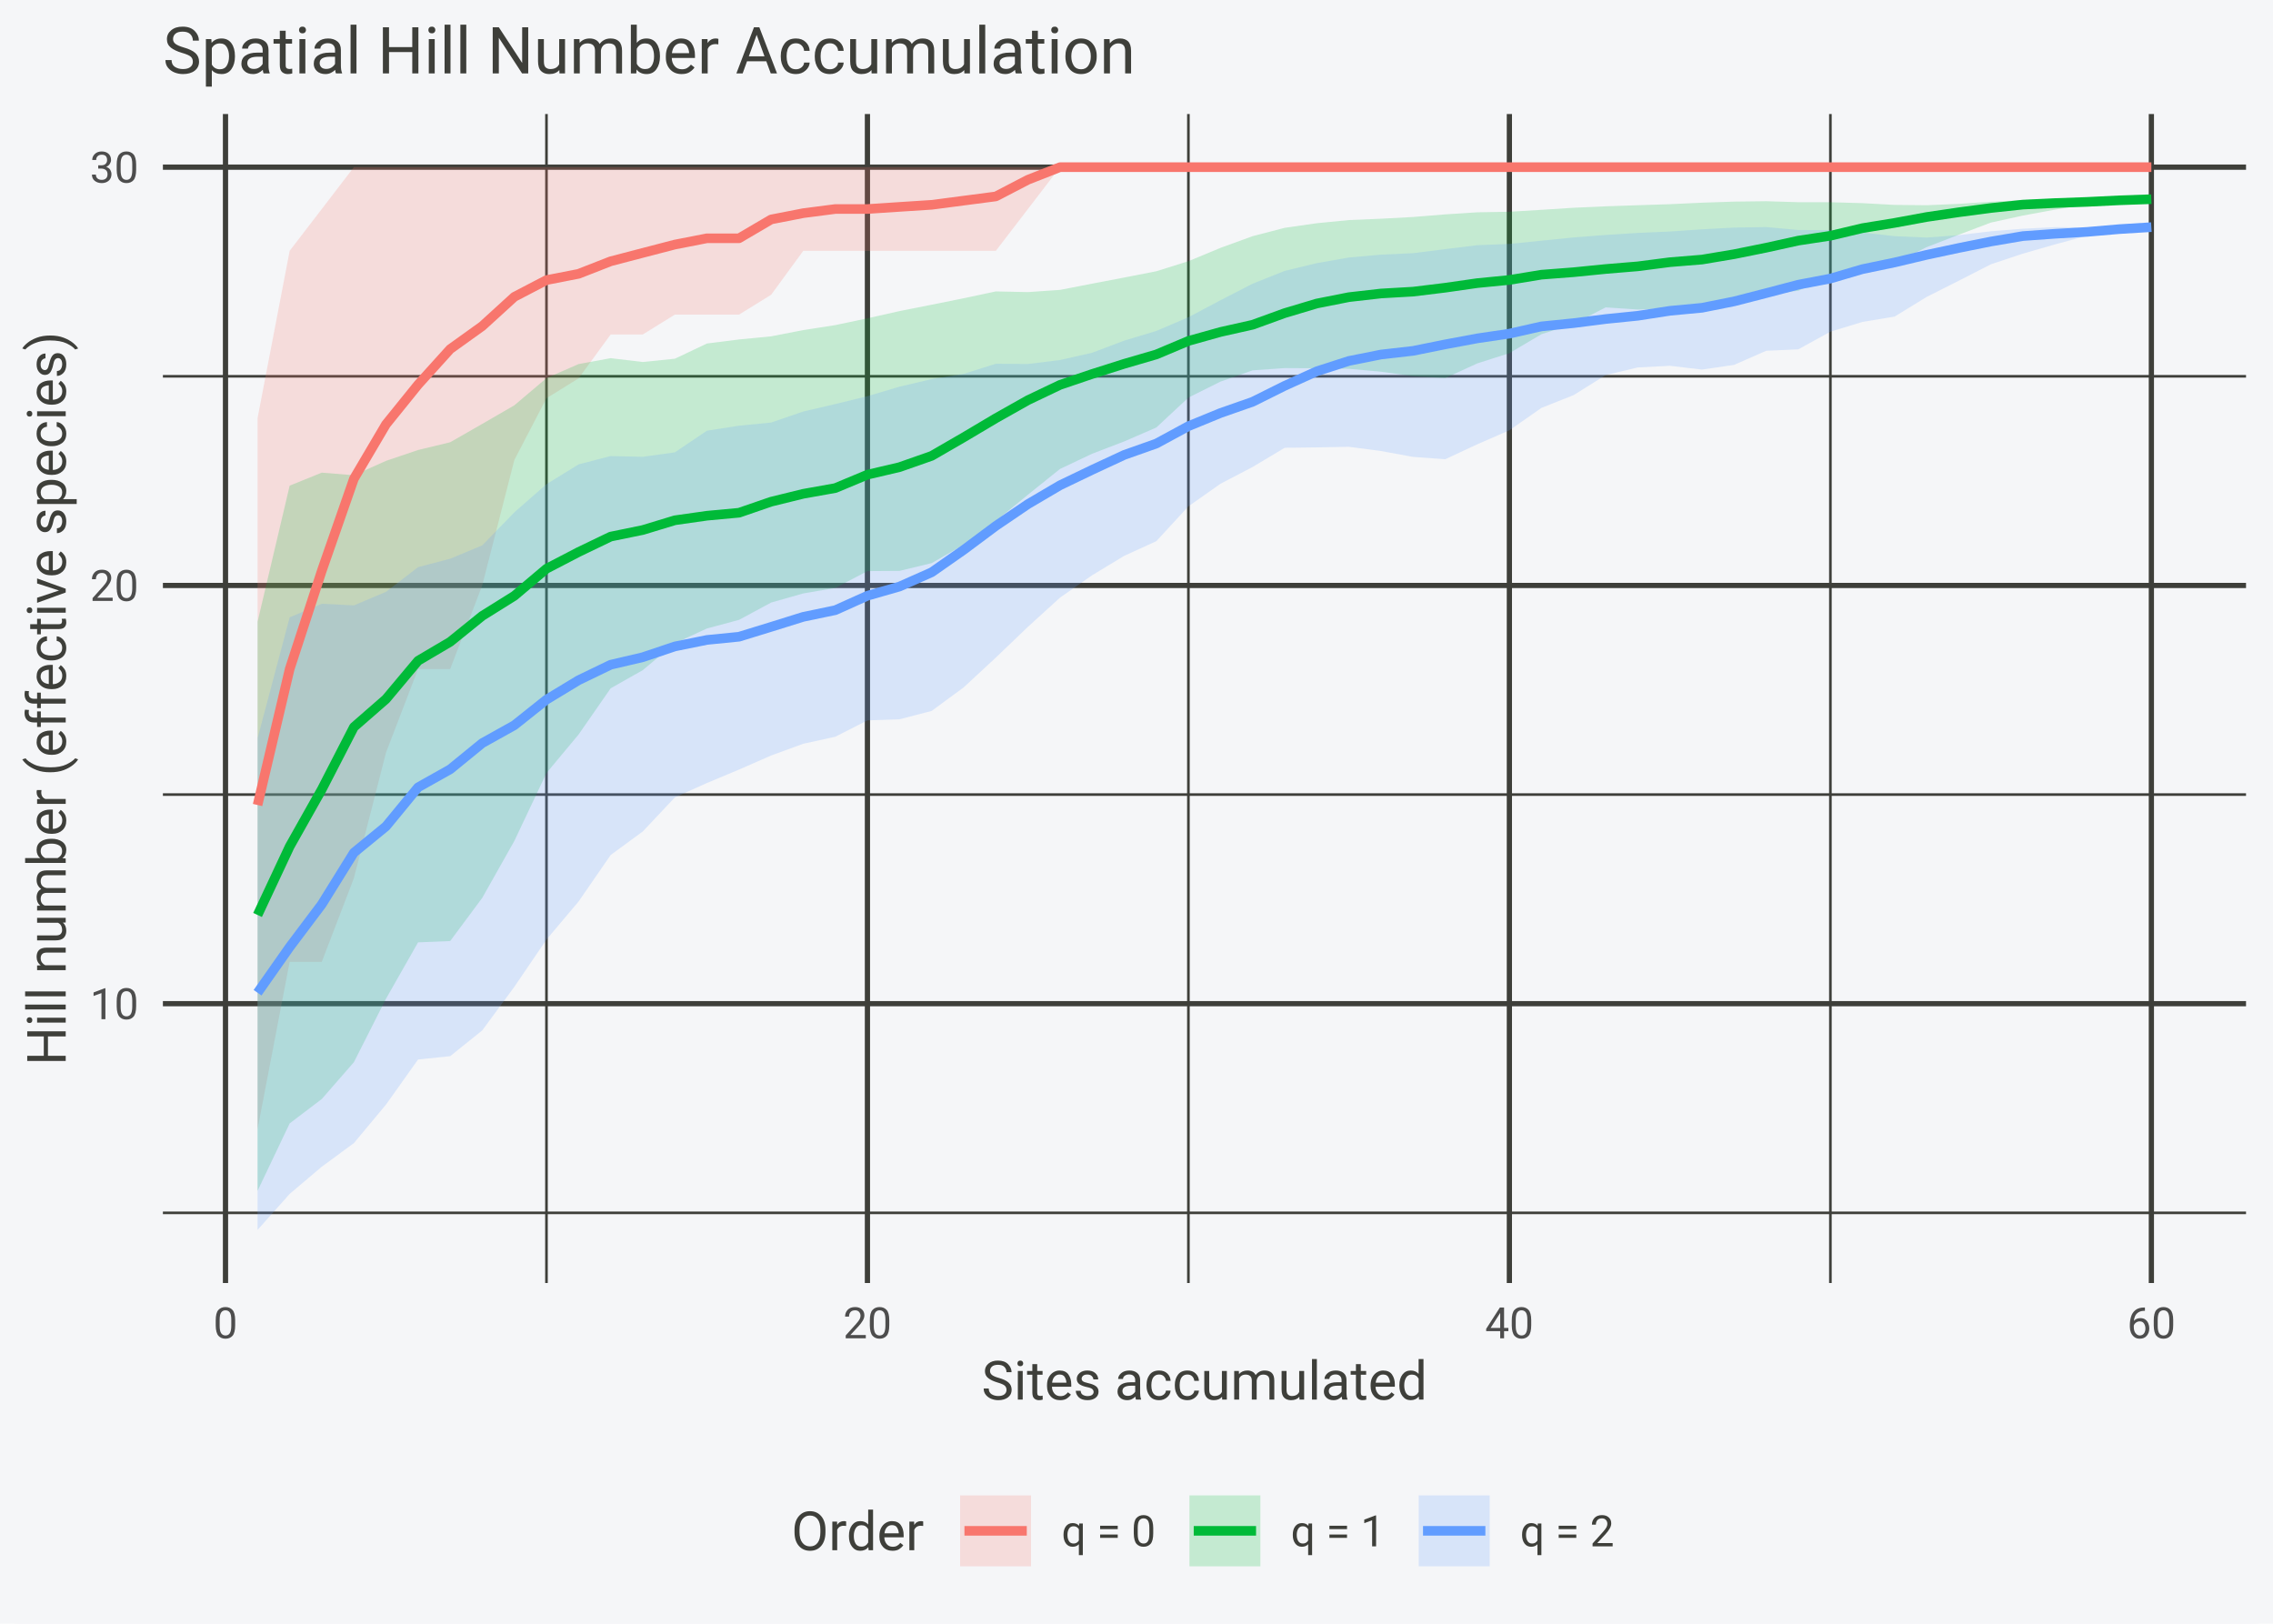
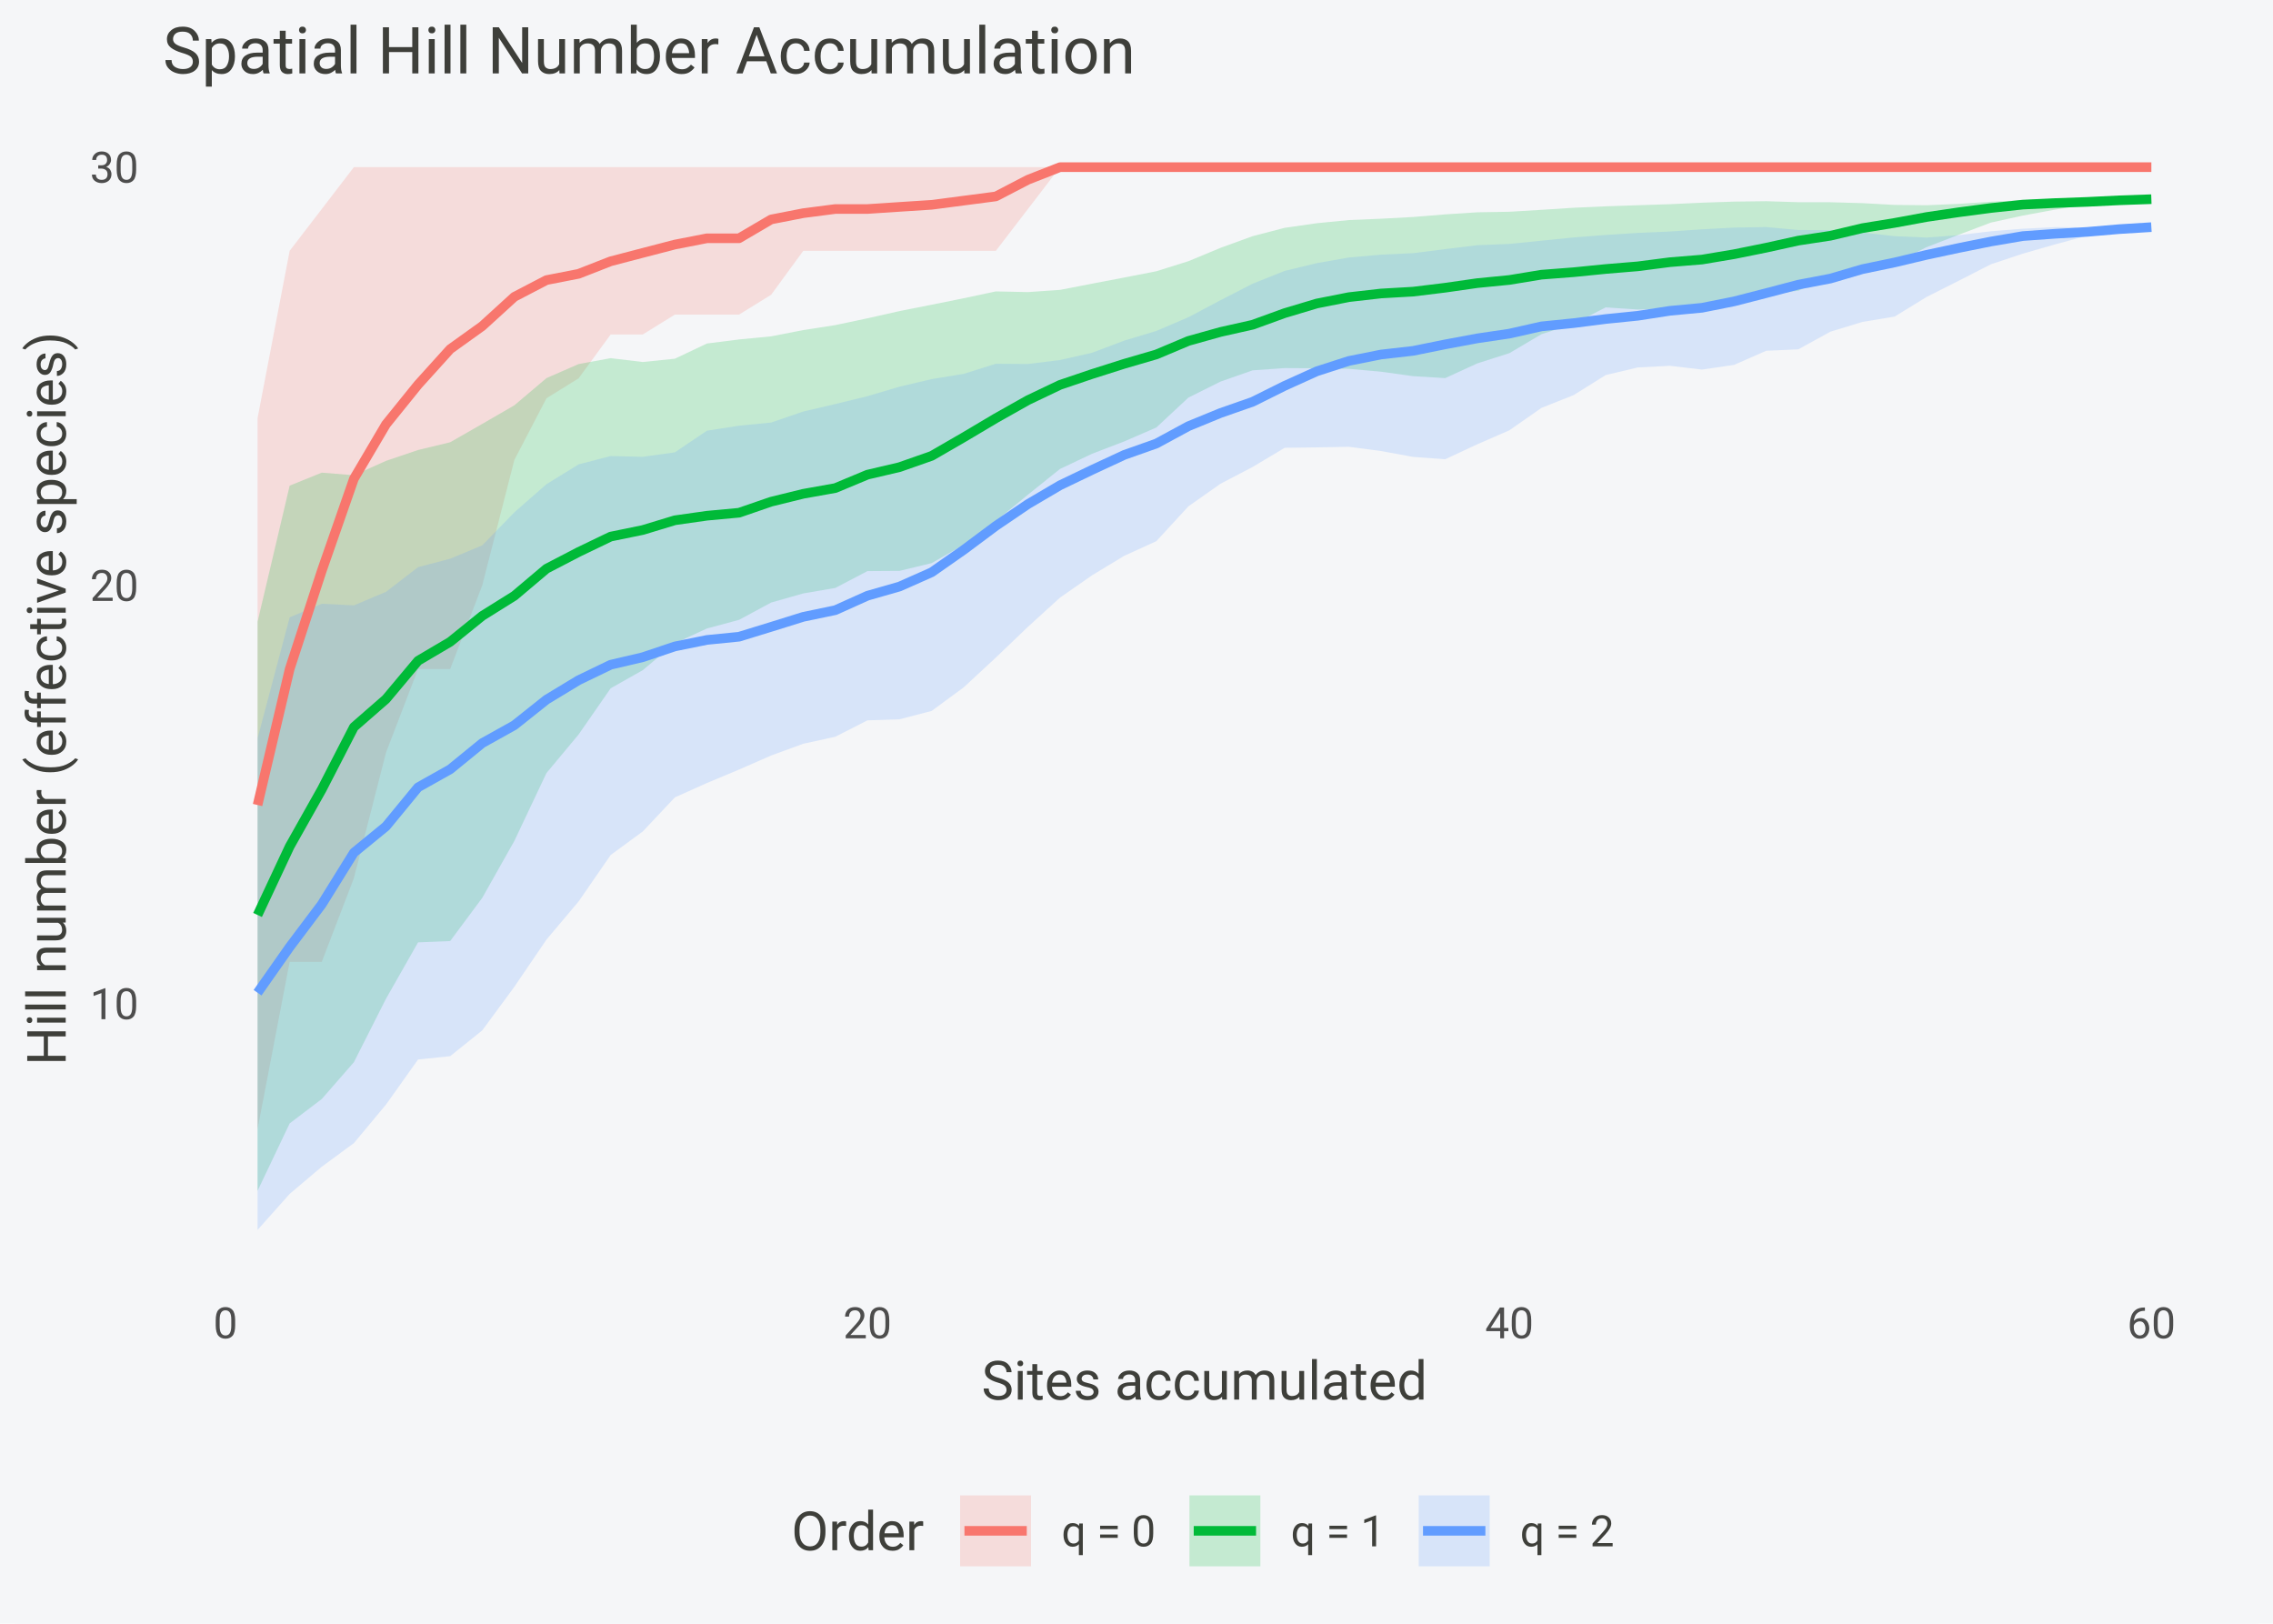
<svg xmlns="http://www.w3.org/2000/svg" width="504.00pt" height="360.00pt" viewBox="0 0 504.00 360.00">
  <g class="svglite">
    <defs>
      <style type="text/css">
    /* theme-aware-processed */
    .svglite line, .svglite polyline, .svglite polygon, .svglite path, .svglite circle {
      fill: none;
      stroke: #3E3F3A;
      stroke-linecap: round;
      stroke-linejoin: round;
      stroke-miterlimit: 10.00;
    }
    .svglite &gt; g &gt; rect {
      fill: none;
      stroke: #3E3F3A;
      stroke-linecap: round;
      stroke-linejoin: round;
      stroke-miterlimit: 10.00;
    }
    .svglite text {
      white-space: pre;
      fill: #3E3F3A;
    }
    .svglite g.glyphgroup path {
      fill: inherit;
      stroke: none;
    }
  </style>
    </defs>
    <rect width="100%" height="100%" style="stroke: none; fill: #F5F6F8;" />
    <defs>
      <clipPath id="cpMC4wMHw1MDQuMDB8MC4wMHwzNjAuMDA=">
        <rect x="0.00" y="0.00" width="504.00" height="360.00" />
      </clipPath>
    </defs>
    <g clip-path="url(#cpMC4wMHw1MDQuMDB8MC4wMHwzNjAuMDA=)">
      <rect rx="4" x="0.00" y="0.00" width="504.00" height="360.00" style="stroke-width: 1.16; stroke: none; fill: #F5F6F8;" />
    </g>
    <defs>
      <clipPath id="cpMzYuMTJ8NDk4LjAyfDI1LjI4fDI4NC40Ng==">
        <rect x="36.12" y="25.28" width="461.90" height="259.18" />
      </clipPath>
    </defs>
    <g clip-path="url(#cpMzYuMTJ8NDk4LjAyfDI1LjI4fDI4NC40Ng==)">
-       <polyline points="36.12,268.90 498.02,268.90 " style="stroke-width: 0.58; stroke: #3E3F3A; stroke-linecap: butt;" />
-       <polyline points="36.12,176.16 498.02,176.16 " style="stroke-width: 0.58; stroke: #3E3F3A; stroke-linecap: butt;" />
-       <polyline points="36.12,83.43 498.02,83.43 " style="stroke-width: 0.58; stroke: #3E3F3A; stroke-linecap: butt;" />
-       <polyline points="121.17,284.46 121.17,25.28 " style="stroke-width: 0.58; stroke: #3E3F3A; stroke-linecap: butt;" />
-       <polyline points="263.51,284.46 263.51,25.28 " style="stroke-width: 0.58; stroke: #3E3F3A; stroke-linecap: butt;" />
-       <polyline points="405.86,284.46 405.86,25.28 " style="stroke-width: 0.58; stroke: #3E3F3A; stroke-linecap: butt;" />
-       <polyline points="36.12,222.53 498.02,222.53 " style="stroke-width: 1.16; stroke: #3E3F3A; stroke-linecap: butt;" />
-       <polyline points="36.12,129.80 498.02,129.80 " style="stroke-width: 1.16; stroke: #3E3F3A; stroke-linecap: butt;" />
-       <polyline points="36.12,37.06 498.02,37.06 " style="stroke-width: 1.16; stroke: #3E3F3A; stroke-linecap: butt;" />
-       <polyline points="50.00,284.46 50.00,25.28 " style="stroke-width: 1.16; stroke: #3E3F3A; stroke-linecap: butt;" />
-       <polyline points="192.34,284.46 192.34,25.28 " style="stroke-width: 1.16; stroke: #3E3F3A; stroke-linecap: butt;" />
-       <polyline points="334.68,284.46 334.68,25.28 " style="stroke-width: 1.16; stroke: #3E3F3A; stroke-linecap: butt;" />
-       <polyline points="477.03,284.46 477.03,25.28 " style="stroke-width: 1.16; stroke: #3E3F3A; stroke-linecap: butt;" />
      <polygon points="57.11,92.70 64.23,55.61 71.35,46.34 78.47,37.06 85.58,37.06 92.70,37.06 99.82,37.06 106.93,37.06 114.05,37.06 121.17,37.06 128.29,37.06 135.40,37.06 142.52,37.06 149.64,37.06 156.75,37.06 163.87,37.06 170.99,37.06 178.11,37.06 185.22,37.06 192.34,37.06 199.46,37.06 206.58,37.06 213.69,37.06 220.81,37.06 227.93,37.06 235.04,37.06 242.16,37.06 249.28,37.06 256.40,37.06 263.51,37.06 270.63,37.06 277.75,37.06 284.86,37.06 291.98,37.06 299.10,37.06 306.22,37.06 313.33,37.06 320.45,37.06 327.57,37.06 334.68,37.06 341.80,37.06 348.92,37.06 356.04,37.06 363.15,37.06 370.27,37.06 377.39,37.06 384.50,37.06 391.62,37.06 398.74,37.06 405.86,37.06 412.97,37.06 420.09,37.06 427.21,37.06 434.32,37.06 441.44,37.06 448.56,37.06 455.68,37.06 462.79,37.06 469.91,37.06 477.03,37.06 477.03,37.06 469.91,37.06 462.79,37.06 455.68,37.06 448.56,37.06 441.44,37.06 434.32,37.06 427.21,37.06 420.09,37.06 412.97,37.06 405.86,37.06 398.74,37.06 391.62,37.06 384.50,37.06 377.39,37.06 370.27,37.06 363.15,37.06 356.04,37.06 348.92,37.06 341.80,37.06 334.68,37.06 327.57,37.06 320.45,37.06 313.33,37.06 306.22,37.06 299.10,37.06 291.98,37.06 284.86,37.06 277.75,37.06 270.63,37.06 263.51,37.06 256.40,37.06 249.28,37.06 242.16,37.06 235.04,37.06 227.93,46.34 220.81,55.61 213.69,55.61 206.58,55.61 199.46,55.61 192.34,55.61 185.22,55.61 178.11,55.61 170.99,65.35 163.87,69.75 156.75,69.75 149.64,69.75 142.52,74.16 135.40,74.16 128.29,83.89 121.17,88.30 114.05,101.98 106.93,129.80 99.82,148.34 92.70,148.34 85.58,166.89 78.47,194.71 71.35,213.26 64.23,213.26 57.11,250.35 " style="stroke-width: 0.00; stroke: none; stroke-linecap: butt; fill: #F8766D; fill-opacity: 0.20;" />
      <polyline points="57.11,92.70 64.23,55.61 71.35,46.34 78.47,37.06 85.58,37.06 92.70,37.06 99.82,37.06 106.93,37.06 114.05,37.06 121.17,37.06 128.29,37.06 135.40,37.06 142.52,37.06 149.64,37.06 156.75,37.06 163.87,37.06 170.99,37.06 178.11,37.06 185.22,37.06 192.34,37.06 199.46,37.06 206.58,37.06 213.69,37.06 220.81,37.06 227.93,37.06 235.04,37.06 242.16,37.06 249.28,37.06 256.40,37.06 263.51,37.06 270.63,37.06 277.75,37.06 284.86,37.06 291.98,37.06 299.10,37.06 306.22,37.06 313.33,37.06 320.45,37.06 327.57,37.06 334.68,37.06 341.80,37.06 348.92,37.06 356.04,37.06 363.15,37.06 370.27,37.06 377.39,37.06 384.50,37.06 391.62,37.06 398.74,37.06 405.86,37.06 412.97,37.06 420.09,37.06 427.21,37.06 434.32,37.06 441.44,37.06 448.56,37.06 455.68,37.06 462.79,37.06 469.91,37.06 477.03,37.06 " style="stroke-width: 1.16; stroke: none; stroke-linecap: butt;" />
      <polyline points="477.03,37.06 469.91,37.06 462.79,37.06 455.68,37.06 448.56,37.06 441.44,37.06 434.32,37.06 427.21,37.06 420.09,37.06 412.97,37.06 405.86,37.06 398.74,37.06 391.62,37.06 384.50,37.06 377.39,37.06 370.27,37.06 363.15,37.06 356.04,37.06 348.92,37.06 341.80,37.06 334.68,37.06 327.57,37.06 320.45,37.06 313.33,37.06 306.22,37.06 299.10,37.06 291.98,37.06 284.86,37.06 277.75,37.06 270.63,37.06 263.51,37.06 256.40,37.06 249.28,37.06 242.16,37.06 235.04,37.06 227.93,46.34 220.81,55.61 213.69,55.61 206.58,55.61 199.46,55.61 192.34,55.61 185.22,55.61 178.11,55.61 170.99,65.35 163.87,69.75 156.75,69.75 149.64,69.75 142.52,74.16 135.40,74.16 128.29,83.89 121.17,88.30 114.05,101.98 106.93,129.80 99.82,148.34 92.70,148.34 85.58,166.89 78.47,194.71 71.35,213.26 64.23,213.26 57.11,250.35 " style="stroke-width: 1.16; stroke: none; stroke-linecap: butt;" />
      <polygon points="57.11,137.85 64.23,107.67 71.35,104.79 78.47,105.37 85.58,102.18 92.70,99.77 99.82,98.05 106.93,93.98 114.05,89.86 121.17,83.83 128.29,80.72 135.40,79.41 142.52,80.26 149.64,79.53 156.75,76.16 163.87,75.26 170.99,74.57 178.11,73.18 185.22,72.08 192.34,70.57 199.46,68.97 206.58,67.56 213.69,66.12 220.81,64.61 227.93,64.76 235.04,64.27 242.16,62.89 249.28,61.53 256.40,60.14 263.51,57.91 270.63,54.95 277.75,52.36 284.86,50.51 291.98,49.49 299.10,48.79 306.22,48.49 313.33,48.11 320.45,47.53 327.57,47.07 334.68,46.95 341.80,46.52 348.92,46.06 356.04,45.74 363.15,45.50 370.27,45.27 377.39,44.94 384.50,44.70 391.62,44.61 398.74,44.83 405.86,44.84 412.97,45.04 420.09,45.43 427.21,45.50 434.32,45.20 441.44,44.72 448.56,44.37 455.68,44.14 462.79,44.14 469.91,44.10 477.03,44.16 477.03,44.16 469.91,44.73 462.79,45.28 455.68,46.48 448.56,47.79 441.44,49.35 434.32,52.04 427.21,54.79 420.09,58.34 412.97,59.42 405.86,61.10 398.74,64.48 391.62,65.11 384.50,67.74 377.39,68.84 370.27,68.39 363.15,68.62 356.04,68.15 348.92,71.80 341.80,74.09 334.68,78.30 327.57,80.57 320.45,83.83 313.33,83.40 306.22,82.41 299.10,81.77 291.98,81.65 284.86,81.61 277.75,82.11 270.63,84.60 263.51,88.15 256.40,94.78 249.28,97.87 242.16,100.60 235.04,103.97 227.93,109.68 220.81,115.52 213.69,120.78 206.58,124.85 199.46,126.57 192.34,126.62 185.22,130.35 178.11,131.57 170.99,133.59 163.87,137.43 156.75,139.34 149.64,142.62 142.52,148.58 135.40,152.61 128.29,162.85 121.17,171.39 114.05,186.44 106.93,199.07 99.82,208.64 92.70,208.93 85.58,221.45 78.47,235.50 71.35,243.66 64.23,249.07 57.11,264.02 " style="stroke-width: 0.00; stroke: none; stroke-linecap: butt; fill: #00BA38; fill-opacity: 0.20;" />
      <polyline points="57.11,137.85 64.23,107.67 71.35,104.79 78.47,105.37 85.58,102.18 92.70,99.77 99.82,98.05 106.93,93.98 114.05,89.86 121.17,83.83 128.29,80.72 135.40,79.41 142.52,80.26 149.64,79.53 156.75,76.16 163.87,75.26 170.99,74.57 178.11,73.18 185.22,72.08 192.34,70.57 199.46,68.97 206.58,67.56 213.69,66.12 220.81,64.61 227.93,64.76 235.04,64.27 242.16,62.89 249.28,61.53 256.40,60.14 263.51,57.91 270.63,54.95 277.75,52.36 284.86,50.51 291.98,49.49 299.10,48.79 306.22,48.49 313.33,48.11 320.45,47.53 327.57,47.07 334.68,46.95 341.80,46.52 348.92,46.06 356.04,45.74 363.15,45.50 370.27,45.27 377.39,44.94 384.50,44.70 391.62,44.61 398.74,44.83 405.86,44.84 412.97,45.04 420.09,45.43 427.21,45.50 434.32,45.20 441.44,44.72 448.56,44.37 455.68,44.14 462.79,44.14 469.91,44.10 477.03,44.16 " style="stroke-width: 1.16; stroke: none; stroke-linecap: butt;" />
      <polyline points="477.03,44.16 469.91,44.73 462.79,45.28 455.68,46.48 448.56,47.79 441.44,49.35 434.32,52.04 427.21,54.79 420.09,58.34 412.97,59.42 405.86,61.10 398.74,64.48 391.62,65.11 384.50,67.74 377.39,68.84 370.27,68.39 363.15,68.62 356.04,68.15 348.92,71.80 341.80,74.09 334.68,78.30 327.57,80.57 320.45,83.83 313.33,83.40 306.22,82.41 299.10,81.77 291.98,81.65 284.86,81.61 277.75,82.11 270.63,84.60 263.51,88.15 256.40,94.78 249.28,97.87 242.16,100.60 235.04,103.97 227.93,109.68 220.81,115.52 213.69,120.78 206.58,124.85 199.46,126.57 192.34,126.62 185.22,130.35 178.11,131.57 170.99,133.59 163.87,137.43 156.75,139.34 149.64,142.62 142.52,148.58 135.40,152.61 128.29,162.85 121.17,171.39 114.05,186.44 106.93,199.07 99.82,208.64 92.70,208.93 85.58,221.45 78.47,235.50 71.35,243.66 64.23,249.07 57.11,264.02 " style="stroke-width: 1.16; stroke: none; stroke-linecap: butt;" />
      <polygon points="57.11,163.69 64.23,136.87 71.35,133.86 78.47,134.22 85.58,131.22 92.70,125.74 99.82,123.87 106.93,120.91 114.05,113.59 121.17,107.35 128.29,102.96 135.40,101.11 142.52,101.28 149.64,100.29 156.75,95.49 163.87,94.38 170.99,93.68 178.11,91.24 185.22,89.58 192.34,87.84 199.46,85.73 206.58,84.05 213.69,82.89 220.81,80.65 227.93,80.70 235.04,79.82 242.16,78.21 249.28,75.52 256.40,73.37 263.51,70.33 270.63,66.56 277.75,62.90 284.86,60.06 291.98,58.34 299.10,57.09 306.22,56.46 313.33,56.13 320.45,55.23 327.57,54.36 334.68,54.08 341.80,53.36 348.92,52.64 356.04,52.09 363.15,51.64 370.27,51.33 377.39,50.84 384.50,50.46 391.62,50.34 398.74,50.99 405.86,51.02 412.97,51.55 420.09,52.36 427.21,52.67 434.32,52.13 441.44,51.28 448.56,50.71 455.68,50.36 462.79,50.41 469.91,50.32 477.03,50.36 477.03,50.36 469.91,51.32 462.79,52.27 455.68,54.18 448.56,56.23 441.44,58.60 434.32,62.24 427.21,65.83 420.09,70.19 412.97,71.37 405.86,73.54 398.74,77.45 391.62,77.77 384.50,80.90 377.39,81.94 370.27,81.10 363.15,81.47 356.04,83.15 348.92,87.60 341.80,90.43 334.68,95.40 327.57,98.50 320.45,101.82 313.33,101.30 306.22,100.00 299.10,99.06 291.98,99.19 284.86,99.28 277.75,103.53 270.63,107.25 263.51,112.26 256.40,119.98 249.28,123.23 242.16,127.54 235.04,132.50 227.93,138.97 220.81,145.79 213.69,152.39 206.58,157.62 199.46,159.47 192.34,159.71 185.22,163.34 178.11,164.90 170.99,167.50 163.87,170.62 156.75,173.60 149.64,176.79 142.52,184.35 135.40,189.57 128.29,199.87 121.17,208.32 114.05,218.78 106.93,228.45 99.82,234.16 92.70,234.90 85.58,244.91 78.47,253.44 71.35,258.67 64.23,264.70 57.11,272.68 " style="stroke-width: 0.00; stroke: none; stroke-linecap: butt; fill: #619CFF; fill-opacity: 0.20;" />
      <polyline points="57.11,163.69 64.23,136.87 71.35,133.86 78.47,134.22 85.58,131.22 92.70,125.74 99.82,123.87 106.93,120.91 114.05,113.59 121.17,107.35 128.29,102.96 135.40,101.11 142.52,101.28 149.64,100.29 156.75,95.49 163.87,94.38 170.99,93.68 178.11,91.24 185.22,89.58 192.34,87.84 199.46,85.73 206.58,84.05 213.69,82.89 220.81,80.65 227.93,80.70 235.04,79.82 242.16,78.21 249.28,75.52 256.40,73.37 263.51,70.33 270.63,66.56 277.75,62.90 284.86,60.06 291.98,58.34 299.10,57.09 306.22,56.46 313.33,56.13 320.45,55.23 327.57,54.36 334.68,54.08 341.80,53.36 348.92,52.64 356.04,52.09 363.15,51.64 370.27,51.33 377.39,50.84 384.50,50.46 391.62,50.34 398.74,50.99 405.86,51.02 412.97,51.55 420.09,52.36 427.21,52.67 434.32,52.13 441.44,51.28 448.56,50.71 455.68,50.36 462.79,50.41 469.91,50.32 477.03,50.36 " style="stroke-width: 1.16; stroke: none; stroke-linecap: butt;" />
      <polyline points="477.03,50.36 469.91,51.32 462.79,52.27 455.68,54.18 448.56,56.23 441.44,58.60 434.32,62.24 427.21,65.83 420.09,70.19 412.97,71.37 405.86,73.54 398.74,77.45 391.62,77.77 384.50,80.90 377.39,81.94 370.27,81.10 363.15,81.47 356.04,83.15 348.92,87.60 341.80,90.43 334.68,95.40 327.57,98.50 320.45,101.82 313.33,101.30 306.22,100.00 299.10,99.06 291.98,99.19 284.86,99.28 277.75,103.53 270.63,107.25 263.51,112.26 256.40,119.98 249.28,123.23 242.16,127.54 235.04,132.50 227.93,138.97 220.81,145.79 213.69,152.39 206.58,157.62 199.46,159.47 192.34,159.71 185.22,163.34 178.11,164.90 170.99,167.50 163.87,170.62 156.75,173.60 149.64,176.79 142.52,184.35 135.40,189.57 128.29,199.87 121.17,208.32 114.05,218.78 106.93,228.45 99.82,234.16 92.70,234.90 85.58,244.91 78.47,253.44 71.35,258.67 64.23,264.70 57.11,272.68 " style="stroke-width: 1.16; stroke: none; stroke-linecap: butt;" />
      <polyline points="57.11,178.48 64.23,148.34 71.35,126.55 78.47,106.15 85.58,94.09 92.70,85.28 99.82,77.40 106.93,72.30 114.05,65.81 121.17,62.10 128.29,60.71 135.40,57.93 142.52,56.07 149.64,54.22 156.75,52.83 163.87,52.83 170.99,48.65 178.11,47.26 185.22,46.34 192.34,46.34 199.46,45.87 206.58,45.41 213.69,44.48 220.81,43.55 227.93,39.85 235.04,37.06 242.16,37.06 249.28,37.06 256.40,37.06 263.51,37.06 270.63,37.06 277.75,37.06 284.86,37.06 291.98,37.06 299.10,37.06 306.22,37.06 313.33,37.06 320.45,37.06 327.57,37.06 334.68,37.06 341.80,37.06 348.92,37.06 356.04,37.06 363.15,37.06 370.27,37.06 377.39,37.06 384.50,37.06 391.62,37.06 398.74,37.06 405.86,37.06 412.97,37.06 420.09,37.06 427.21,37.06 434.32,37.06 441.44,37.06 448.56,37.06 455.68,37.06 462.79,37.06 469.91,37.06 477.03,37.06 " style="stroke-width: 2.13; stroke: #F8766D; stroke-linecap: butt;" />
      <polyline points="57.11,202.86 64.23,187.67 71.35,175.02 78.47,161.20 85.58,155.00 92.70,146.50 99.82,142.30 106.93,136.55 114.05,132.10 121.17,126.09 128.29,122.39 135.40,118.97 142.52,117.51 149.64,115.35 156.75,114.34 163.87,113.68 170.99,111.23 178.11,109.48 185.22,108.21 192.34,105.24 199.46,103.57 206.58,101.07 213.69,96.96 220.81,92.73 227.93,88.72 235.04,85.33 242.16,82.92 249.28,80.66 256.40,78.58 263.51,75.59 270.63,73.60 277.75,72.00 284.86,69.42 291.98,67.29 299.10,65.88 306.22,65.07 313.33,64.66 320.45,63.79 327.57,62.77 334.68,62.07 341.80,60.90 348.92,60.35 356.04,59.64 363.15,59.05 370.27,58.13 377.39,57.55 384.50,56.36 391.62,54.92 398.74,53.35 405.86,52.27 412.97,50.58 420.09,49.42 427.21,48.11 434.32,47.06 441.44,46.12 448.56,45.36 455.68,45.02 462.79,44.76 469.91,44.41 477.03,44.16 " style="stroke-width: 2.13; stroke: #00BA38; stroke-linecap: butt;" />
      <polyline points="57.11,220.10 64.23,209.96 71.35,200.50 78.47,189.04 85.58,183.22 92.70,174.56 99.82,170.56 106.93,164.76 114.05,160.79 121.17,155.12 128.29,150.81 135.40,147.38 142.52,145.71 149.64,143.32 156.75,141.88 163.87,141.17 170.99,138.98 178.11,136.76 185.22,135.28 192.34,132.08 199.46,130.04 206.58,126.88 213.69,121.91 220.81,116.60 227.93,111.77 235.04,107.59 242.16,104.17 249.28,100.86 256.40,98.34 263.51,94.49 270.63,91.57 277.75,89.08 284.86,85.54 291.98,82.32 299.10,80.02 306.22,78.60 313.33,77.79 320.45,76.35 327.57,75.02 334.68,73.97 341.80,72.36 348.92,71.64 356.04,70.73 363.15,70.01 370.27,68.91 377.39,68.24 384.50,66.82 391.62,64.99 398.74,63.12 405.86,61.76 412.97,59.67 420.09,58.19 427.21,56.50 434.32,54.98 441.44,53.55 448.56,52.34 455.68,51.83 462.79,51.41 469.91,50.80 477.03,50.36 " style="stroke-width: 2.13; stroke: #619CFF; stroke-linecap: butt;" />
    </g>
    <g clip-path="url(#cpMC4wMHw1MDQuMDB8MC4wMHwzNjAuMDA=)">
      <text x="30.74" y="225.96" text-anchor="end" style="font-size: 9.60px;fill: #4D4D4D; font-family: &quot;Roboto&quot;, -apple-system, BlinkMacSystemFont, &quot;Segoe UI&quot;, system-ui, sans-serif;" textLength="10.66px" lengthAdjust="spacingAndGlyphs">10</text>
      <text x="30.74" y="133.23" text-anchor="end" style="font-size: 9.60px;fill: #4D4D4D; font-family: &quot;Roboto&quot;, -apple-system, BlinkMacSystemFont, &quot;Segoe UI&quot;, system-ui, sans-serif;" textLength="10.66px" lengthAdjust="spacingAndGlyphs">20</text>
      <text x="30.74" y="40.50" text-anchor="end" style="font-size: 9.60px;fill: #4D4D4D; font-family: &quot;Roboto&quot;, -apple-system, BlinkMacSystemFont, &quot;Segoe UI&quot;, system-ui, sans-serif;" textLength="10.66px" lengthAdjust="spacingAndGlyphs">30</text>
      <text x="50.00" y="296.71" text-anchor="middle" style="font-size: 9.60px;fill: #4D4D4D; font-family: &quot;Roboto&quot;, -apple-system, BlinkMacSystemFont, &quot;Segoe UI&quot;, system-ui, sans-serif;" textLength="5.33px" lengthAdjust="spacingAndGlyphs">0</text>
      <text x="192.34" y="296.71" text-anchor="middle" style="font-size: 9.60px;fill: #4D4D4D; font-family: &quot;Roboto&quot;, -apple-system, BlinkMacSystemFont, &quot;Segoe UI&quot;, system-ui, sans-serif;" textLength="10.66px" lengthAdjust="spacingAndGlyphs">20</text>
      <text x="334.68" y="296.71" text-anchor="middle" style="font-size: 9.60px;fill: #4D4D4D; font-family: &quot;Roboto&quot;, -apple-system, BlinkMacSystemFont, &quot;Segoe UI&quot;, system-ui, sans-serif;" textLength="10.66px" lengthAdjust="spacingAndGlyphs">40</text>
      <text x="477.03" y="296.71" text-anchor="middle" style="font-size: 9.60px;fill: #4D4D4D; font-family: &quot;Roboto&quot;, -apple-system, BlinkMacSystemFont, &quot;Segoe UI&quot;, system-ui, sans-serif;" textLength="10.66px" lengthAdjust="spacingAndGlyphs">60</text>
      <text x="267.07" y="310.31" text-anchor="middle" style="font-size: 12.00px; font-family: &quot;Roboto&quot;, -apple-system, BlinkMacSystemFont, &quot;Segoe UI&quot;, system-ui, sans-serif;" textLength="98.03px" lengthAdjust="spacingAndGlyphs">Sites accumulated</text>
      <text transform="translate(14.57,154.87) rotate(-90)" text-anchor="middle" style="font-size: 12.00px; font-family: &quot;Roboto&quot;, -apple-system, BlinkMacSystemFont, &quot;Segoe UI&quot;, system-ui, sans-serif;" textLength="160.50px" lengthAdjust="spacingAndGlyphs">Hill number (effective species)</text>
      <text x="175.47" y="343.70" style="font-size: 12.00px; font-family: &quot;Roboto&quot;, -apple-system, BlinkMacSystemFont, &quot;Segoe UI&quot;, system-ui, sans-serif;" textLength="30.67px" lengthAdjust="spacingAndGlyphs">Order</text>
      <rect x="212.89" y="331.54" width="15.73" height="15.73" style="stroke-width: 1.16; stroke: none; stroke-linecap: butt; fill: #F8766D; fill-opacity: 0.20;" />
      <line x1="213.85" y1="339.40" x2="227.67" y2="339.40" style="stroke-width: 2.13; stroke: #F8766D; stroke-linecap: butt;" />
      <rect x="263.74" y="331.54" width="15.73" height="15.73" style="stroke-width: 1.16; stroke: none; stroke-linecap: butt; fill: #00BA38; fill-opacity: 0.20;" />
      <line x1="264.69" y1="339.40" x2="278.51" y2="339.40" style="stroke-width: 2.13; stroke: #00BA38; stroke-linecap: butt;" />
      <rect x="314.58" y="331.54" width="15.73" height="15.73" style="stroke-width: 1.16; stroke: none; stroke-linecap: butt; fill: #619CFF; fill-opacity: 0.20;" />
      <line x1="315.53" y1="339.40" x2="329.36" y2="339.40" style="stroke-width: 2.13; stroke: #619CFF; stroke-linecap: butt;" />
      <text x="235.38" y="342.84" style="font-size: 9.60px; font-family: &quot;Roboto&quot;, -apple-system, BlinkMacSystemFont, &quot;Segoe UI&quot;, system-ui, sans-serif;" textLength="21.61px" lengthAdjust="spacingAndGlyphs">q = 0</text>
      <text x="286.22" y="342.84" style="font-size: 9.60px; font-family: &quot;Roboto&quot;, -apple-system, BlinkMacSystemFont, &quot;Segoe UI&quot;, system-ui, sans-serif;" textLength="21.61px" lengthAdjust="spacingAndGlyphs">q = 1</text>
      <text x="337.06" y="342.84" style="font-size: 9.60px; font-family: &quot;Roboto&quot;, -apple-system, BlinkMacSystemFont, &quot;Segoe UI&quot;, system-ui, sans-serif;" textLength="21.61px" lengthAdjust="spacingAndGlyphs">q = 2</text>
      <text x="36.12" y="16.28" style="font-size: 14.40px; font-family: &quot;Roboto&quot;, -apple-system, BlinkMacSystemFont, &quot;Segoe UI&quot;, system-ui, sans-serif;" textLength="212.77px" lengthAdjust="spacingAndGlyphs">Spatial Hill Number Accumulation</text>
    </g>
  </g>
</svg>
